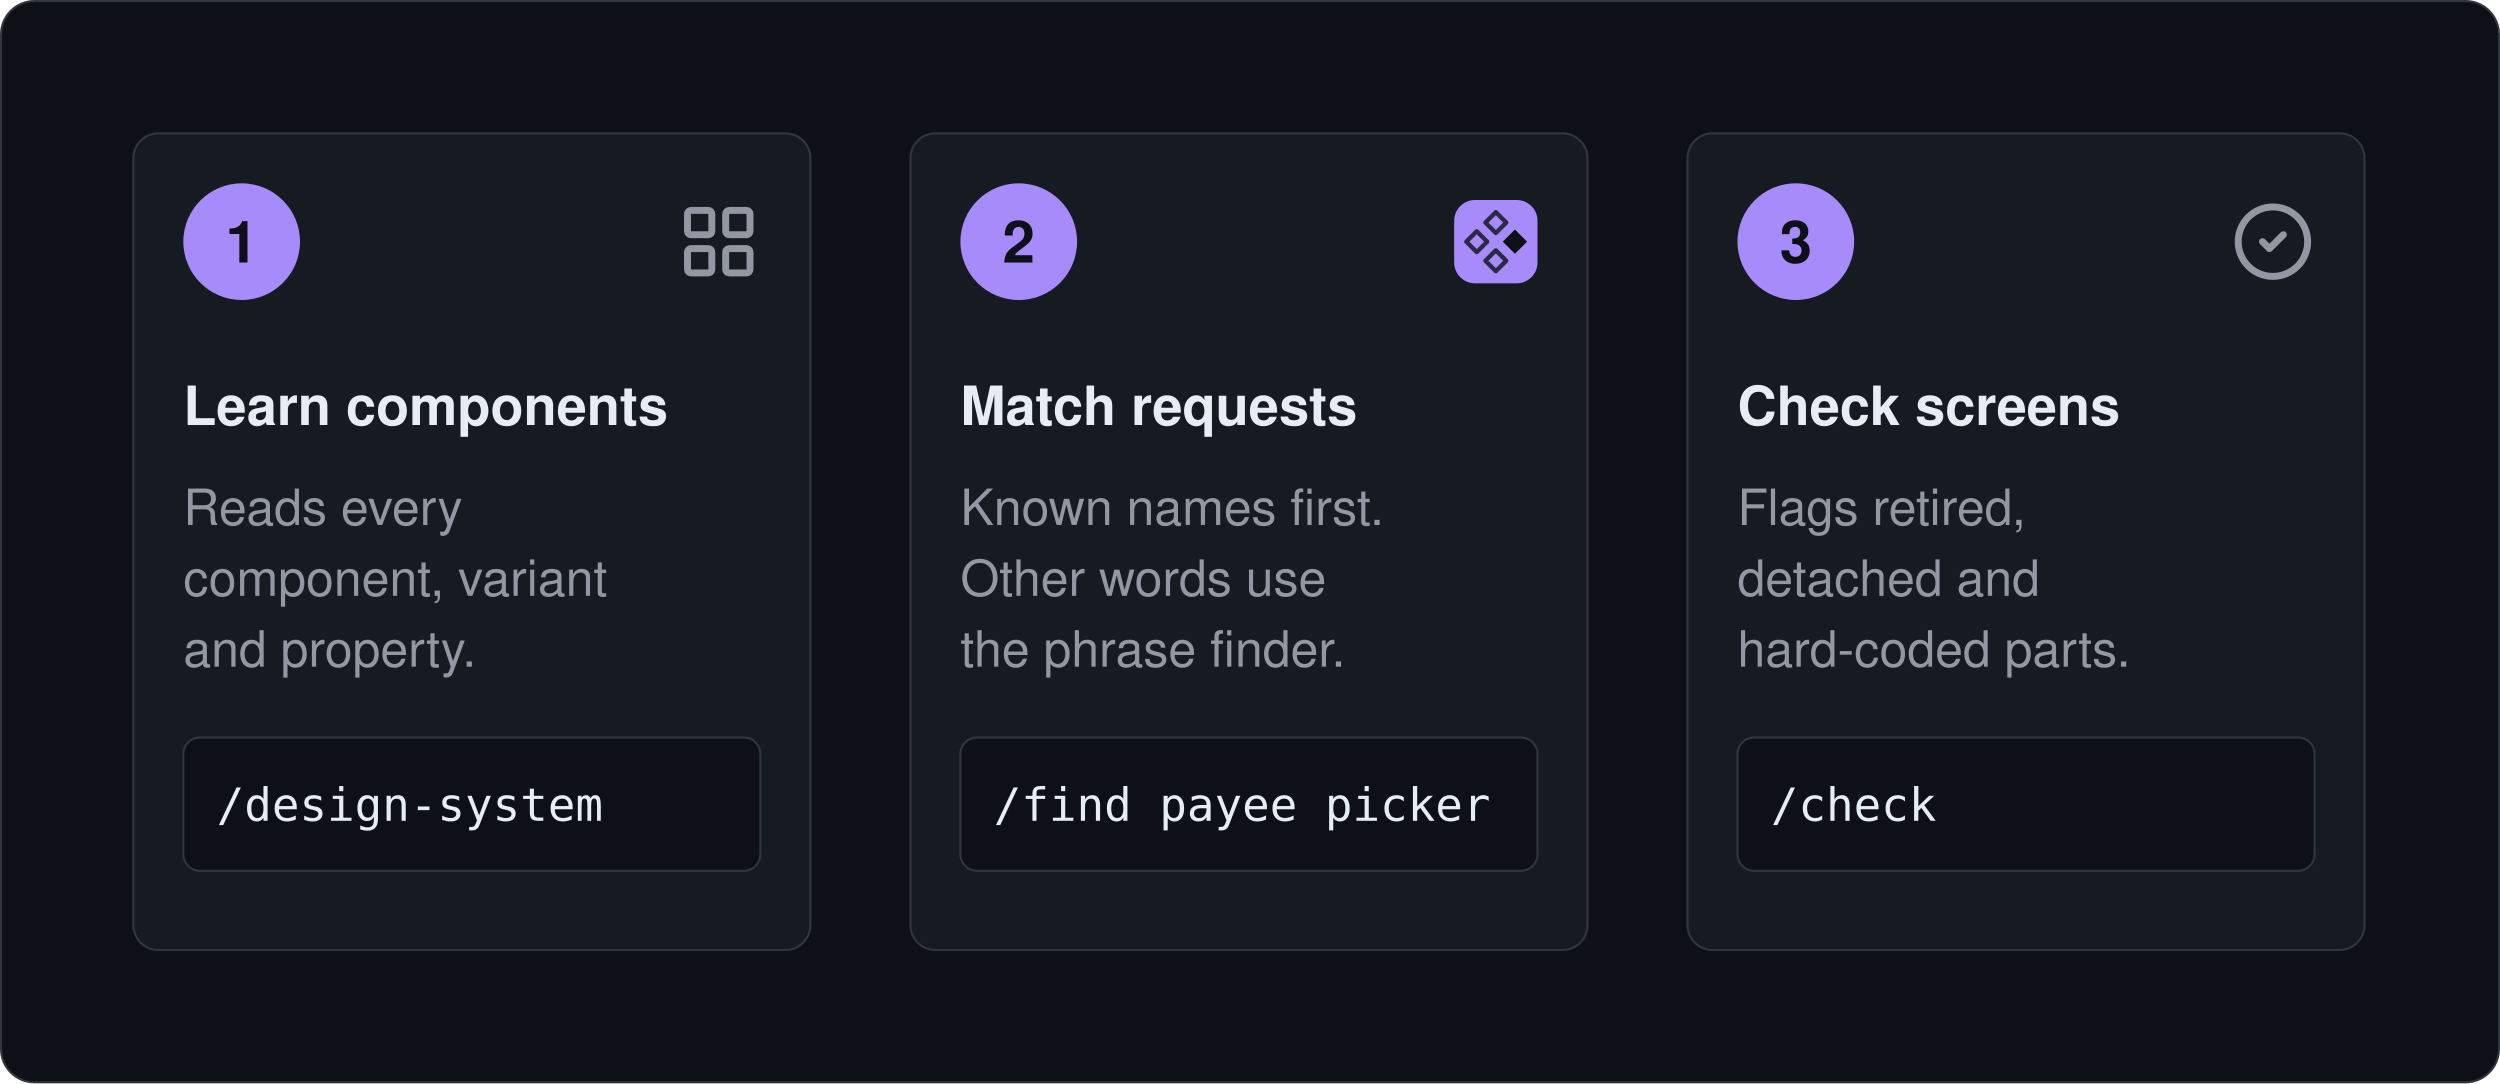
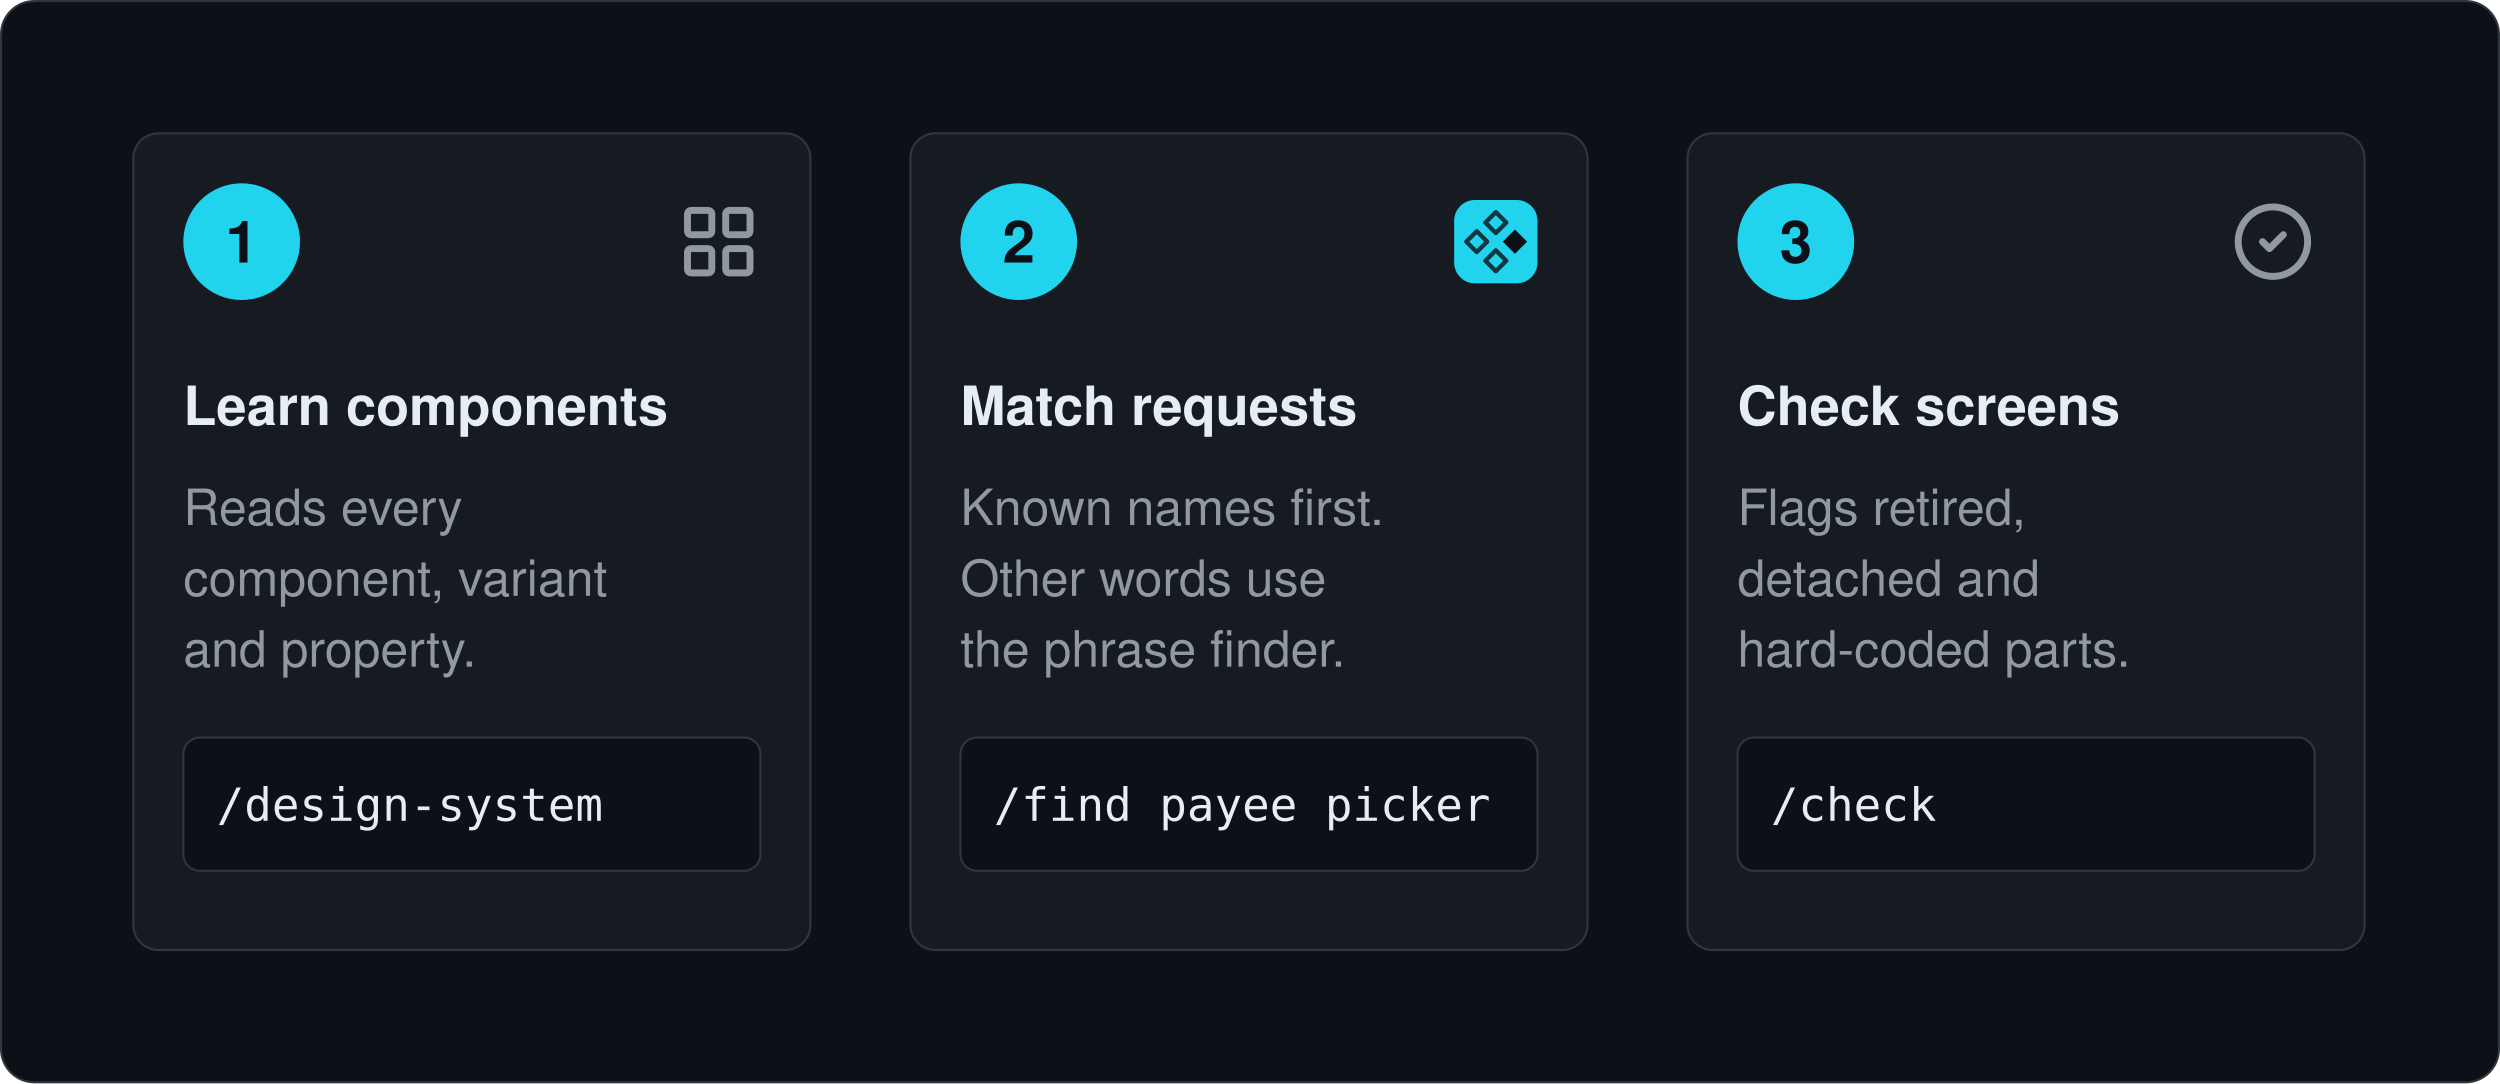
<svg xmlns="http://www.w3.org/2000/svg" width="1200" height="520" viewBox="0 0 1200 520" role="img" aria-labelledby="t d">
  <rect x="0.5" y="0.5" width="1199" height="519" rx="16" fill="#0D1117" stroke="#30363D" stroke-width="1" />
  <rect x="64" y="64" width="325" height="392" rx="12" fill="#161B22" stroke="#30363D" stroke-width="1" />
-   <circle cx="116" cy="116" r="28" fill="#A78BFA" />
+   <circle cx="116" cy="116" r="28" fill="#22D3EE" />
  <text x="116" y="126" font-family="-apple-system,'Segoe UI',Helvetica,Arial,sans-serif" font-size="28" font-weight="600" fill="#0D1117" text-anchor="middle">1</text>
  <g transform="translate(325 96) scale(1.666667)" fill="none" stroke="#9198A1" stroke-width="2" stroke-linecap="round" stroke-linejoin="round">
    <rect width="7" height="7" x="3" y="3" rx="1" />
    <rect width="7" height="7" x="14" y="3" rx="1" />
    <rect width="7" height="7" x="14" y="14" rx="1" />
    <rect width="7" height="7" x="3" y="14" rx="1" />
  </g>
  <text x="88" y="204" font-family="-apple-system,'Segoe UI',Helvetica,Arial,sans-serif" font-size="26" font-weight="600" fill="#E6EDF3" text-anchor="start">Learn components</text>
  <text x="88" y="252" font-family="-apple-system,'Segoe UI',Helvetica,Arial,sans-serif" font-size="24" font-weight="400" fill="#9198A1" text-anchor="start">Reads every</text>
  <text x="88" y="286" font-family="-apple-system,'Segoe UI',Helvetica,Arial,sans-serif" font-size="24" font-weight="400" fill="#9198A1" text-anchor="start">component, variant</text>
  <text x="88" y="320" font-family="-apple-system,'Segoe UI',Helvetica,Arial,sans-serif" font-size="24" font-weight="400" fill="#9198A1" text-anchor="start">and property.</text>
  <rect x="88" y="354" width="277" height="64" rx="8" fill="#0D1117" stroke="#30363D" stroke-width="1" />
  <text x="104" y="394" font-family="ui-monospace,SFMono-Regular,Menlo,monospace" font-size="22" font-weight="400" fill="#E6EDF3" text-anchor="start">/design-system</text>
  <rect x="437" y="64" width="325" height="392" rx="12" fill="#161B22" stroke="#30363D" stroke-width="1" />
-   <circle cx="489" cy="116" r="28" fill="#A78BFA" />
+   <circle cx="489" cy="116" r="28" fill="#22D3EE" />
  <text x="489" y="126" font-family="-apple-system,'Segoe UI',Helvetica,Arial,sans-serif" font-size="28" font-weight="600" fill="#0D1117" text-anchor="middle">2</text>
  <g transform="translate(698 96) scale(0.4166667)">
-     <rect width="96" height="96" rx="24" fill="#A78BFA" />
+     <rect width="96" height="96" rx="24" fill="#22D3EE" />
    <g fill="none" stroke="#0D1117" stroke-width="5" stroke-linejoin="round" opacity="0.8">
      <path d="M48 14 L60 26 L48 38 L36 26 Z" />
      <path d="M26 36 L38 48 L26 60 L14 48 Z" />
      <path d="M48 58 L60 70 L48 82 L36 70 Z" />
    </g>
    <path d="M70 34 L84 48 L70 62 L56 48 Z" fill="#0D1117" />
  </g>
  <text x="461" y="204" font-family="-apple-system,'Segoe UI',Helvetica,Arial,sans-serif" font-size="26" font-weight="600" fill="#E6EDF3" text-anchor="start">Match requests</text>
  <text x="461" y="252" font-family="-apple-system,'Segoe UI',Helvetica,Arial,sans-serif" font-size="24" font-weight="400" fill="#9198A1" text-anchor="start">Known names first.</text>
  <text x="461" y="286" font-family="-apple-system,'Segoe UI',Helvetica,Arial,sans-serif" font-size="24" font-weight="400" fill="#9198A1" text-anchor="start">Other words use</text>
  <text x="461" y="320" font-family="-apple-system,'Segoe UI',Helvetica,Arial,sans-serif" font-size="24" font-weight="400" fill="#9198A1" text-anchor="start">the phrase finder.</text>
  <rect x="461" y="354" width="277" height="64" rx="8" fill="#0D1117" stroke="#30363D" stroke-width="1" />
  <text x="477" y="394" font-family="ui-monospace,SFMono-Regular,Menlo,monospace" font-size="22" font-weight="400" fill="#E6EDF3" text-anchor="start">/find payee picker</text>
  <rect x="810" y="64" width="325" height="392" rx="12" fill="#161B22" stroke="#30363D" stroke-width="1" />
-   <circle cx="862" cy="116" r="28" fill="#A78BFA" />
+   <circle cx="862" cy="116" r="28" fill="#22D3EE" />
  <text x="862" y="126" font-family="-apple-system,'Segoe UI',Helvetica,Arial,sans-serif" font-size="28" font-weight="600" fill="#0D1117" text-anchor="middle">3</text>
  <g transform="translate(1071 96) scale(1.666667)" fill="none" stroke="#9198A1" stroke-width="2" stroke-linecap="round" stroke-linejoin="round">
    <circle cx="12" cy="12" r="10" />
    <path d="m9 12 2 2 4-4" />
  </g>
  <text x="834" y="204" font-family="-apple-system,'Segoe UI',Helvetica,Arial,sans-serif" font-size="26" font-weight="600" fill="#E6EDF3" text-anchor="start">Check screens</text>
  <text x="834" y="252" font-family="-apple-system,'Segoe UI',Helvetica,Arial,sans-serif" font-size="24" font-weight="400" fill="#9198A1" text-anchor="start">Flags retired,</text>
  <text x="834" y="286" font-family="-apple-system,'Segoe UI',Helvetica,Arial,sans-serif" font-size="24" font-weight="400" fill="#9198A1" text-anchor="start">detached and</text>
  <text x="834" y="320" font-family="-apple-system,'Segoe UI',Helvetica,Arial,sans-serif" font-size="24" font-weight="400" fill="#9198A1" text-anchor="start">hard-coded parts.</text>
  <rect x="834" y="354" width="277" height="64" rx="8" fill="#0D1117" stroke="#30363D" stroke-width="1" />
  <text x="850" y="394" font-family="ui-monospace,SFMono-Regular,Menlo,monospace" font-size="22" font-weight="400" fill="#E6EDF3" text-anchor="start">/check</text>
</svg>
